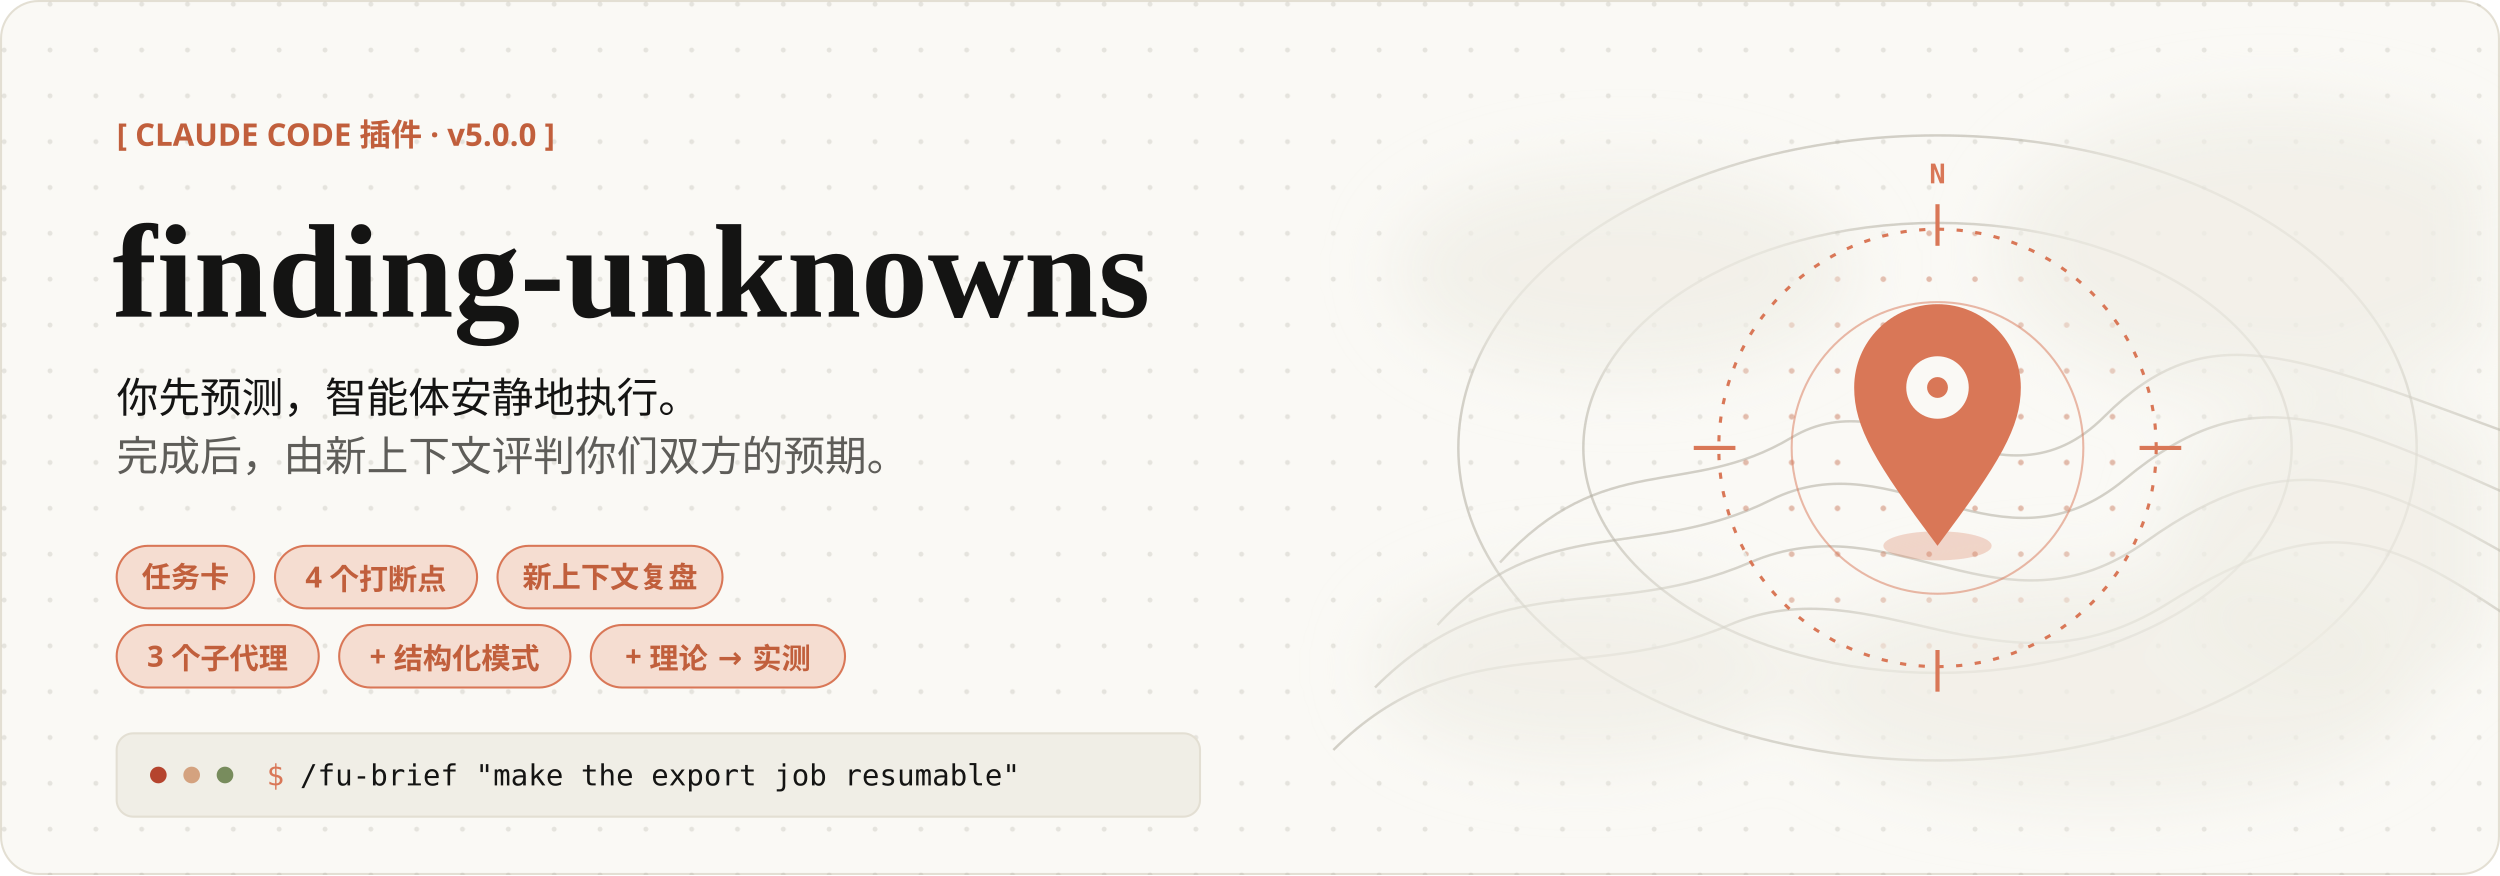
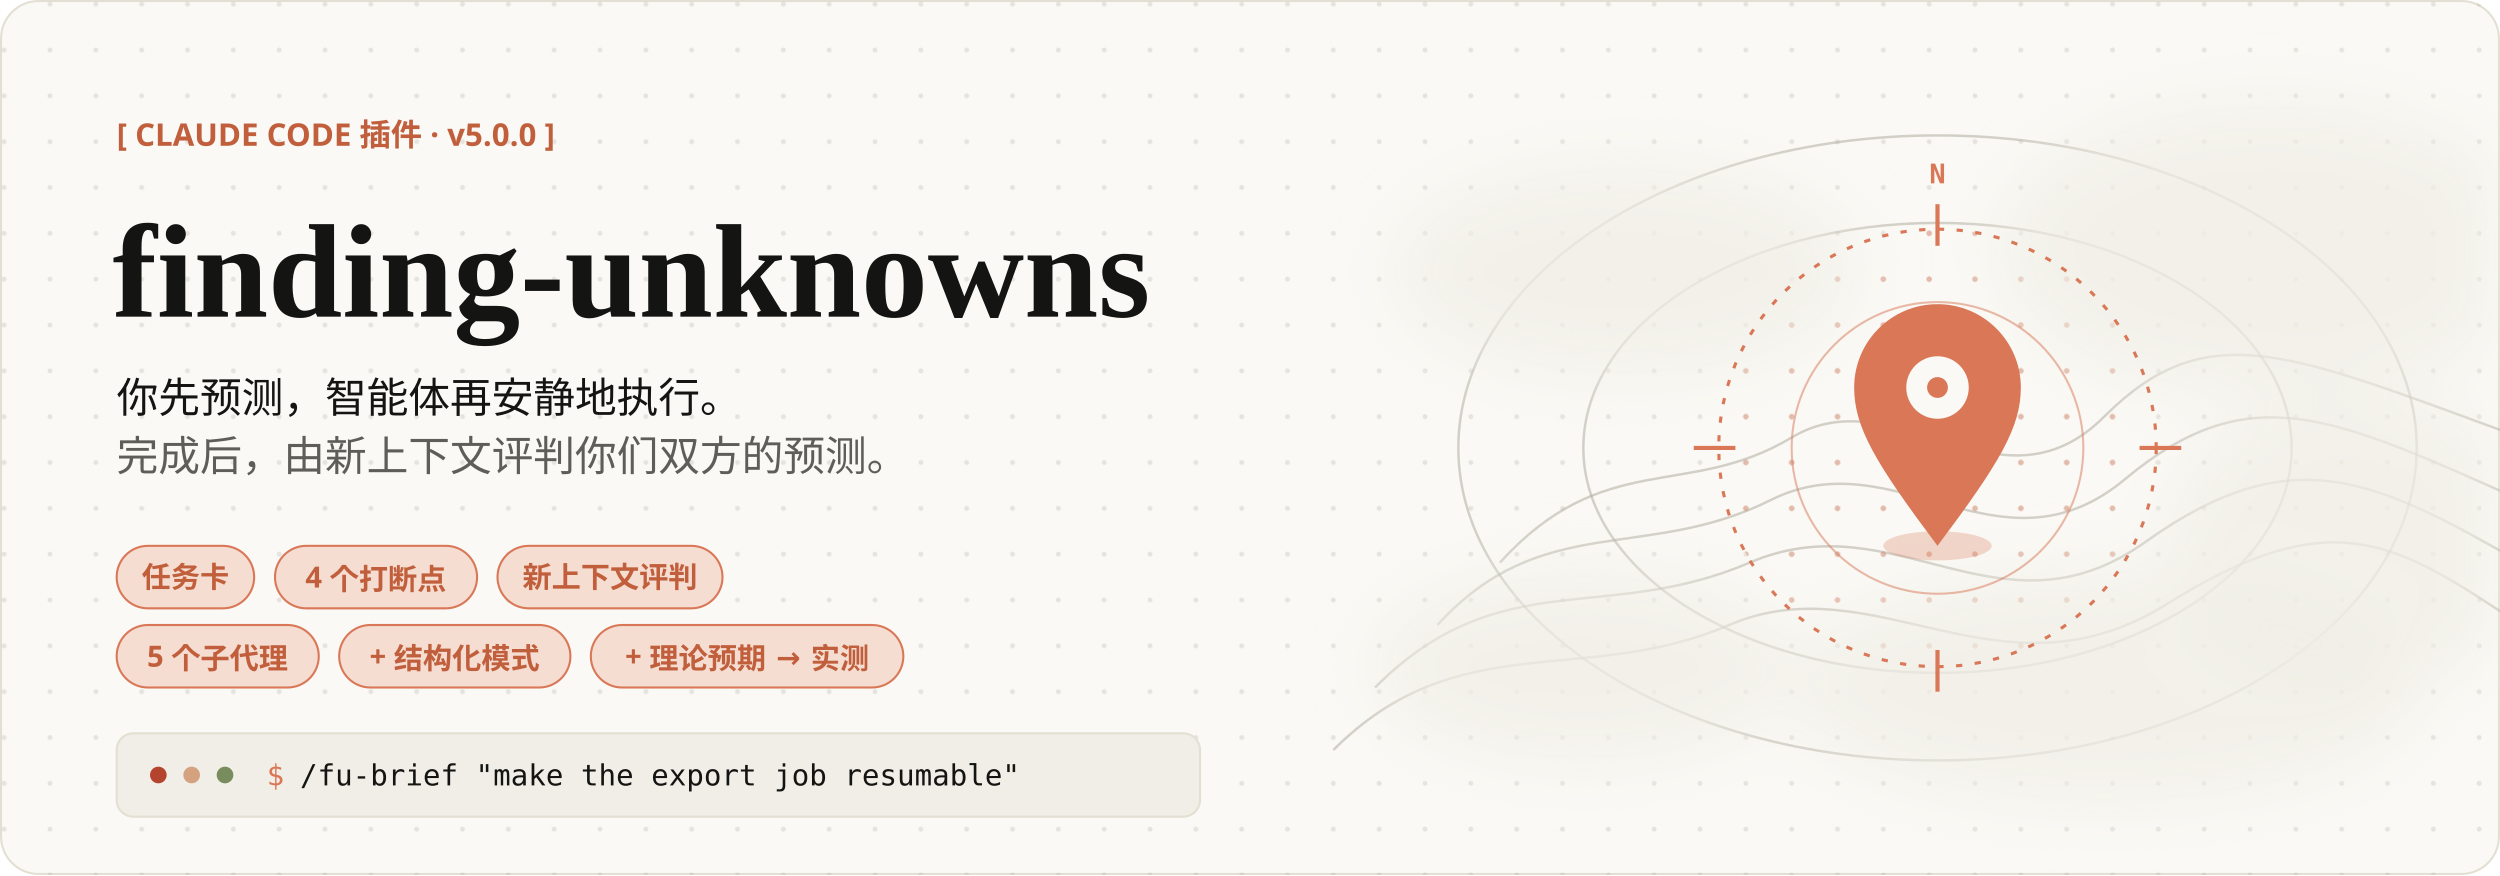
<svg xmlns="http://www.w3.org/2000/svg" width="1200" height="420" viewBox="0 0 1200 420" role="img" aria-labelledby="t d">
  <defs>
    <pattern id="dots" width="22" height="22" patternUnits="userSpaceOnUse">
      <circle cx="2" cy="2" r="1.2" fill="#B1ADA1" opacity="0.28" />
    </pattern>
    <pattern id="dotsb" width="22" height="22" patternUnits="userSpaceOnUse">
      <circle cx="2" cy="2" r="1.4" fill="#D97757" opacity="0.75" />
    </pattern>
    <filter id="fog" x="-30%" y="-30%" width="160%" height="160%">
      <feGaussianBlur stdDeviation="16" />
    </filter>
    <clipPath id="clr">
      <circle cx="930" cy="215" r="105" />
    </clipPath>
    <clipPath id="frame">
      <rect width="1200" height="420" rx="18" />
    </clipPath>
  </defs>
  <rect x="0.5" y="0.5" width="1199" height="419" rx="18" fill="#FAF9F5" stroke="#E3DFD3" />
  <g clip-path="url(#frame)">
    <rect width="1200" height="420" fill="url(#dots)" />
    <g fill="none" stroke="#B1ADA1" stroke-opacity="0.55" stroke-width="1.2">
      <path d="M640 360C700 300 760 330 830 300S960 340 1040 290S1150 260 1210 300" />
      <path d="M660 330C720 270 770 300 840 270S960 310 1030 260S1140 230 1210 270" />
      <path d="M690 300C740 245 790 270 850 240S960 280 1020 230S1120 200 1210 240" />
      <path d="M720 270C770 215 810 240 860 210S960 250 1010 200S1100 170 1210 210" />
      <ellipse cx="930" cy="215" rx="230" ry="150" />
      <ellipse cx="930" cy="215" rx="170" ry="108" />
    </g>
    <g clip-path="url(#clr)">
      <rect x="800" y="100" width="260" height="230" fill="url(#dotsb)" opacity="0.5" />
    </g>
    <g filter="url(#fog)" fill="#F0EEE6">
      <ellipse cx="1090" cy="120" rx="130" ry="70" opacity="0.75" />
      <ellipse cx="1010" cy="330" rx="150" ry="55" opacity="0.75" />
      <ellipse cx="780" cy="130" rx="110" ry="50" opacity="0.75" />
      <ellipse cx="1130" cy="260" rx="90" ry="70" opacity="0.75" />
      <ellipse cx="760" cy="320" rx="100" ry="45" opacity="0.75" />
    </g>
    <circle cx="930" cy="215" r="105" fill="none" stroke="#D97757" stroke-width="1.5" stroke-dasharray="3 6" />
    <circle cx="930" cy="215" r="70" fill="none" stroke="#D97757" stroke-opacity="0.5" stroke-width="1" />
    <g stroke="#D97757" stroke-width="2">
      <path d="M930 98V118M930 312V332M813 215H833M1027 215H1047" />
    </g>
    <g font-family="ui-monospace, SFMono-Regular, Menlo, Consolas, monospace" font-size="13" font-weight="700" fill="#D97757" text-anchor="middle">
      <text x="930" y="88">N</text>
    </g>
    <ellipse cx="930" cy="262" rx="26" ry="7" fill="#D97757" opacity="0.28" />
    <path d="M930 262C900 222 890 205 890 186a40 40 0 0 1 80 0c0 19-10 36-40 76z" fill="#D97757" />
    <circle cx="930" cy="186" r="15" fill="#FAF9F5" />
    <circle cx="930" cy="186" r="5" fill="#D97757" />
  </g>
  <text x="56" y="70" font-family="Noto Sans SC, 'PingFang SC', 'Microsoft YaHei', sans-serif" font-size="15" fill="#C15F3C" font-weight="700">[ CLAUDE CODE 插件 · v5.0.0 ]</text>
  <text x="54" y="152" font-family="Georgia, 'Times New Roman', serif" font-size="64" fill="#141413" font-weight="700">finding-unknowns</text>
-   <text x="56" y="198" font-family="Noto Sans SC, 'PingFang SC', 'Microsoft YaHei', sans-serif" font-size="20" fill="#141413">你先预测，智能体安静地执行。</text>
-   <text x="56" y="226" font-family="Noto Sans SC, 'PingFang SC', 'Microsoft YaHei', sans-serif" font-size="20" fill="#5E5D59">完成后，由新上下文评判你们双方的预期。</text>
+   <text x="56" y="198" font-family="Noto Sans SC, 'PingFang SC', 'Microsoft YaHei', sans-serif" font-size="20" fill="#141413">你先预测，智能体再安静地执行。</text>
+   <text x="56" y="226" font-family="Noto Sans SC, 'PingFang SC', 'Microsoft YaHei', sans-serif" font-size="20" fill="#5E5D59">完成后，由新上下文评判你们双方的预测。</text>
  <rect x="56" y="262" width="66" height="30" rx="15.0" fill="#F5DDD1" stroke="#D97757" />
  <text x="89.0" y="282.0" font-family="Noto Sans SC, 'PingFang SC', 'Microsoft YaHei', sans-serif" font-size="14" fill="#C15F3C" font-weight="700" text-anchor="middle">任务卡</text>
  <rect x="132.0" y="262" width="97" height="30" rx="15.0" fill="#F5DDD1" stroke="#D97757" />
  <text x="180.4" y="282.0" font-family="Noto Sans SC, 'PingFang SC', 'Microsoft YaHei', sans-serif" font-size="14" fill="#C15F3C" font-weight="700" text-anchor="middle">4 个打断点</text>
  <rect x="238.8" y="262" width="108" height="30" rx="15.0" fill="#F5DDD1" stroke="#D97757" />
-   <text x="292.8" y="282.0" font-family="Noto Sans SC, 'PingFang SC', 'Microsoft YaHei', sans-serif" font-size="14" fill="#C15F3C" font-weight="700" text-anchor="middle">新上下文复盘</text>
+   <text x="292.8" y="282.0" font-family="Noto Sans SC, 'PingFang SC', 'Microsoft YaHei', sans-serif" font-size="14" fill="#C15F3C" font-weight="700" text-anchor="middle">新上下文评判</text>
  <rect x="56" y="300" width="97" height="30" rx="15.0" fill="#F5DDD1" stroke="#D97757" />
-   <text x="104.4" y="320.0" font-family="Noto Sans SC, 'PingFang SC', 'Microsoft YaHei', sans-serif" font-size="14" fill="#C15F3C" font-weight="700" text-anchor="middle">3 个子代理</text>
+   <text x="104.4" y="320.0" font-family="Noto Sans SC, 'PingFang SC', 'Microsoft YaHei', sans-serif" font-size="14" fill="#C15F3C" font-weight="700" text-anchor="middle">5 个子代理</text>
  <rect x="162.8" y="300" width="111" height="30" rx="15.0" fill="#F5DDD1" stroke="#D97757" />
  <text x="218.2" y="320.0" font-family="Noto Sans SC, 'PingFang SC', 'Microsoft YaHei', sans-serif" font-size="14" fill="#C15F3C" font-weight="700" text-anchor="middle">+ 结构化模式</text>
-   <rect x="283.6" y="300" width="122" height="30" rx="15.0" fill="#F5DDD1" stroke="#D97757" />
-   <text x="344.6" y="320.0" font-family="Noto Sans SC, 'PingFang SC', 'Microsoft YaHei', sans-serif" font-size="14" fill="#C15F3C" font-weight="700" text-anchor="middle">+ 理论 → 实测</text>
+   <rect x="283.6" y="300" width="150" height="30" rx="15.0" fill="#F5DDD1" stroke="#D97757" />
+   <text x="358.6" y="320.0" font-family="Noto Sans SC, 'PingFang SC', 'Microsoft YaHei', sans-serif" font-size="14" fill="#C15F3C" font-weight="700" text-anchor="middle">+ 理论预期 → 实测</text>
  <rect x="56" y="352" width="520" height="40" rx="8" fill="#F0EEE6" stroke="#E3DFD3" stroke-width="1" />
  <circle cx="76" cy="372" r="4" fill="#B5442E" />
  <circle cx="92" cy="372" r="4" fill="#D4A27F" />
  <circle cx="108" cy="372" r="4" fill="#788C5D" />
  <text x="128" y="377" font-family="ui-monospace, SFMono-Regular, Menlo, Consolas, monospace" font-size="14" fill="#D97757">$</text>
  <text x="144" y="377" font-family="ui-monospace, SFMono-Regular, Menlo, Consolas, monospace" font-size="14" fill="#141413">/fu-brief "make the export job resumable"</text>
</svg>
